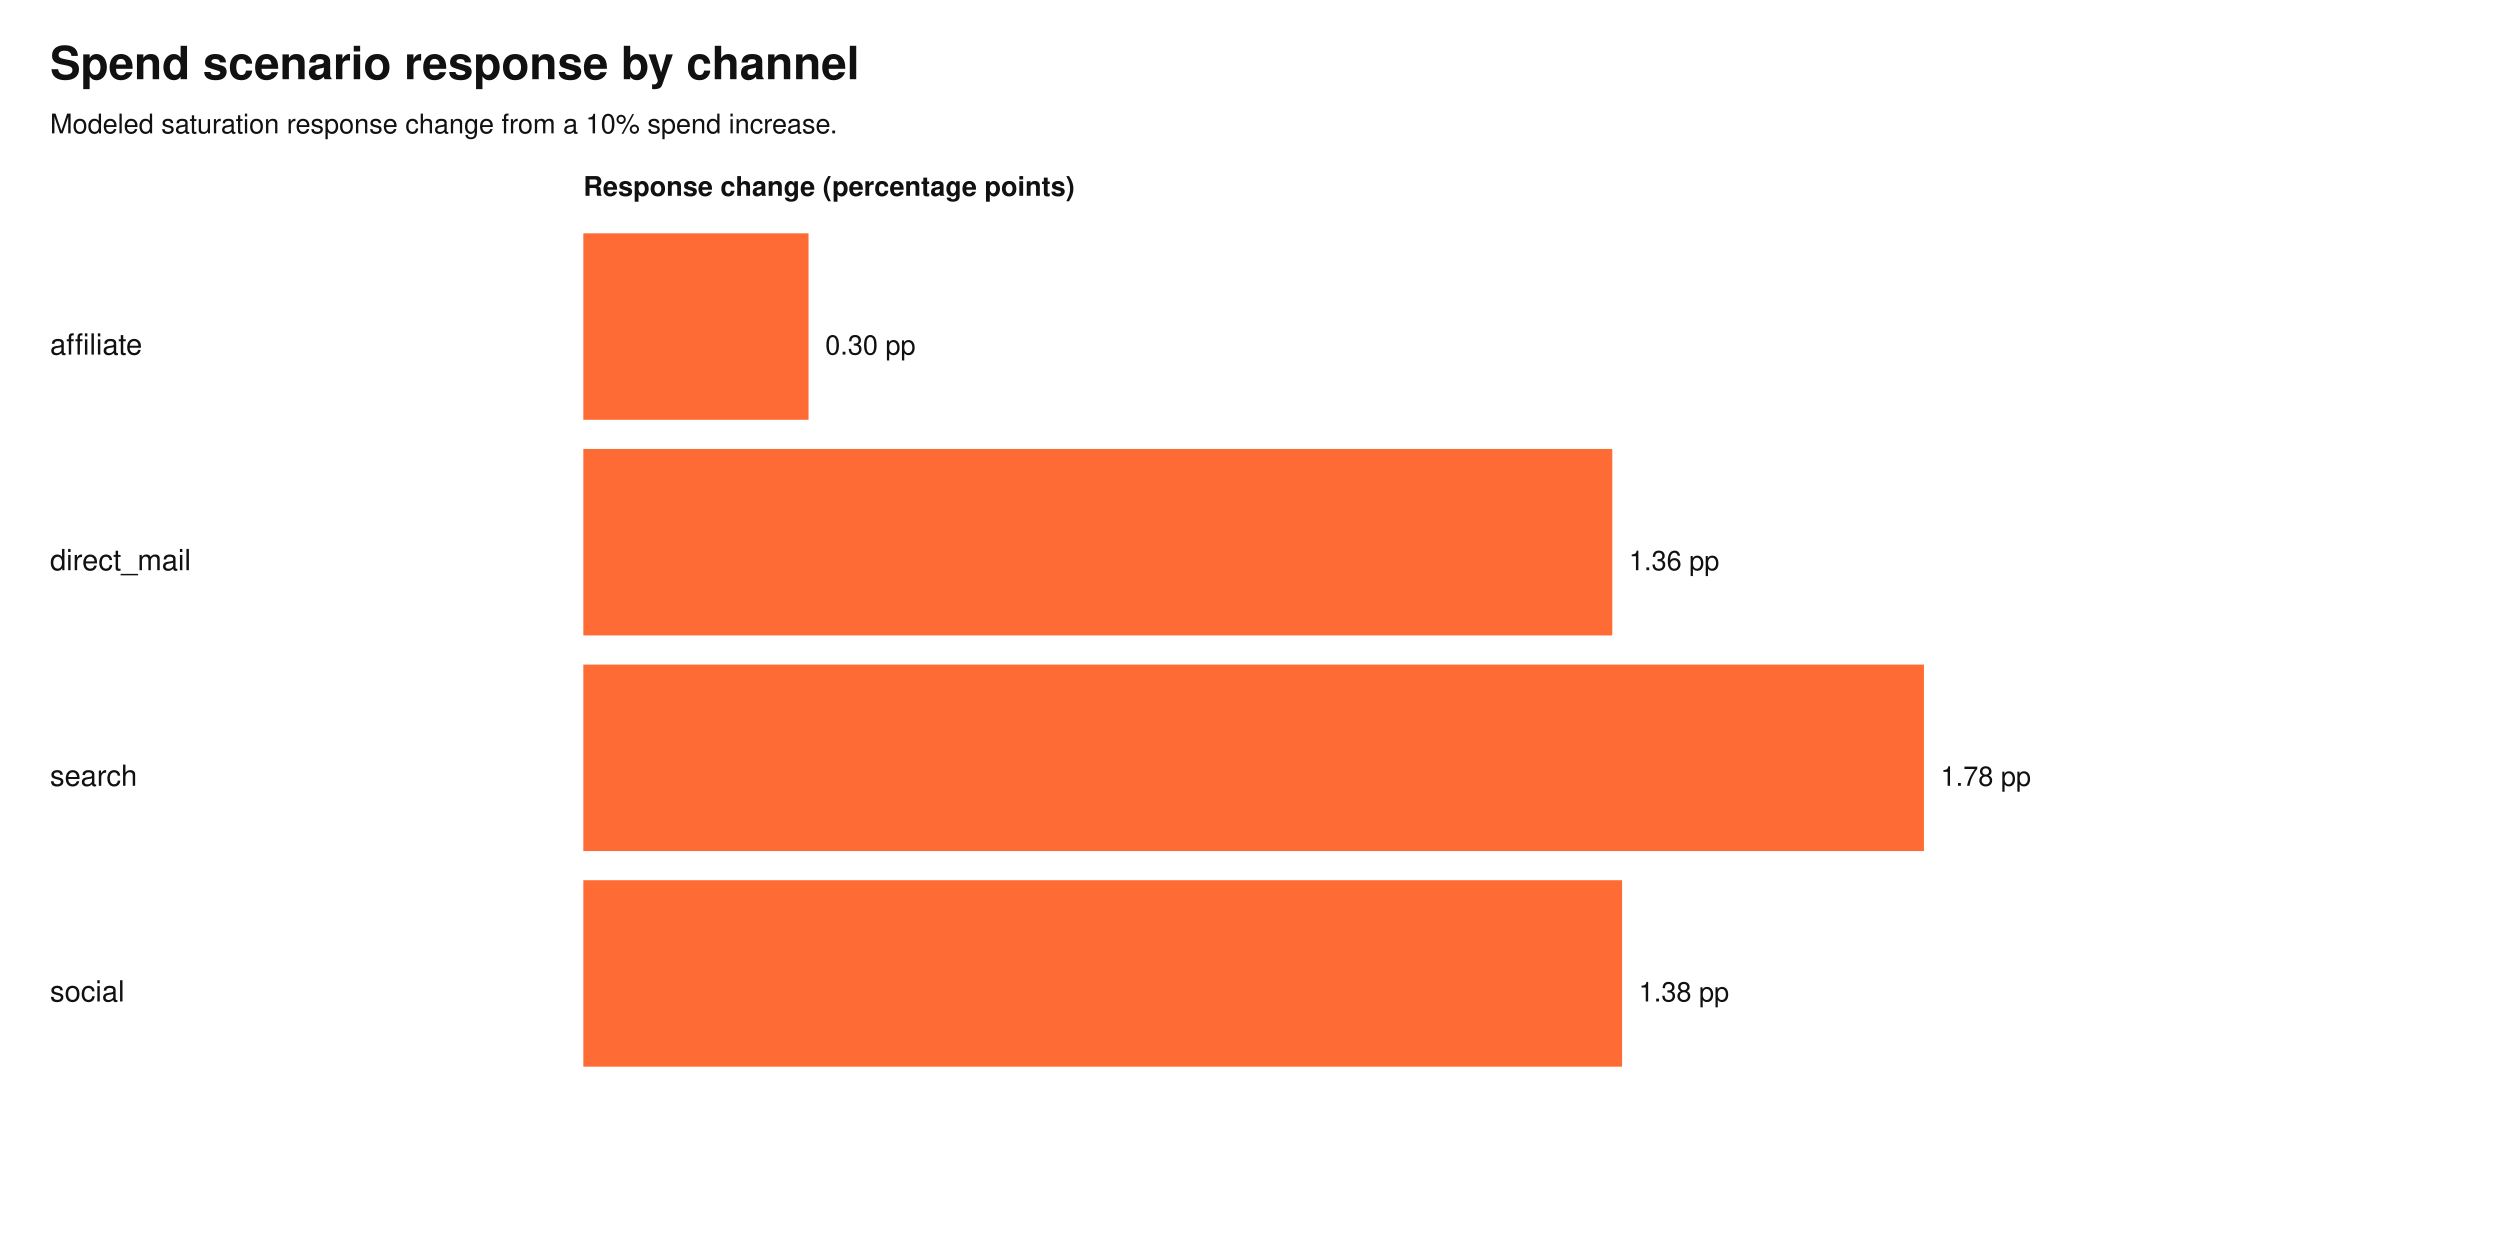
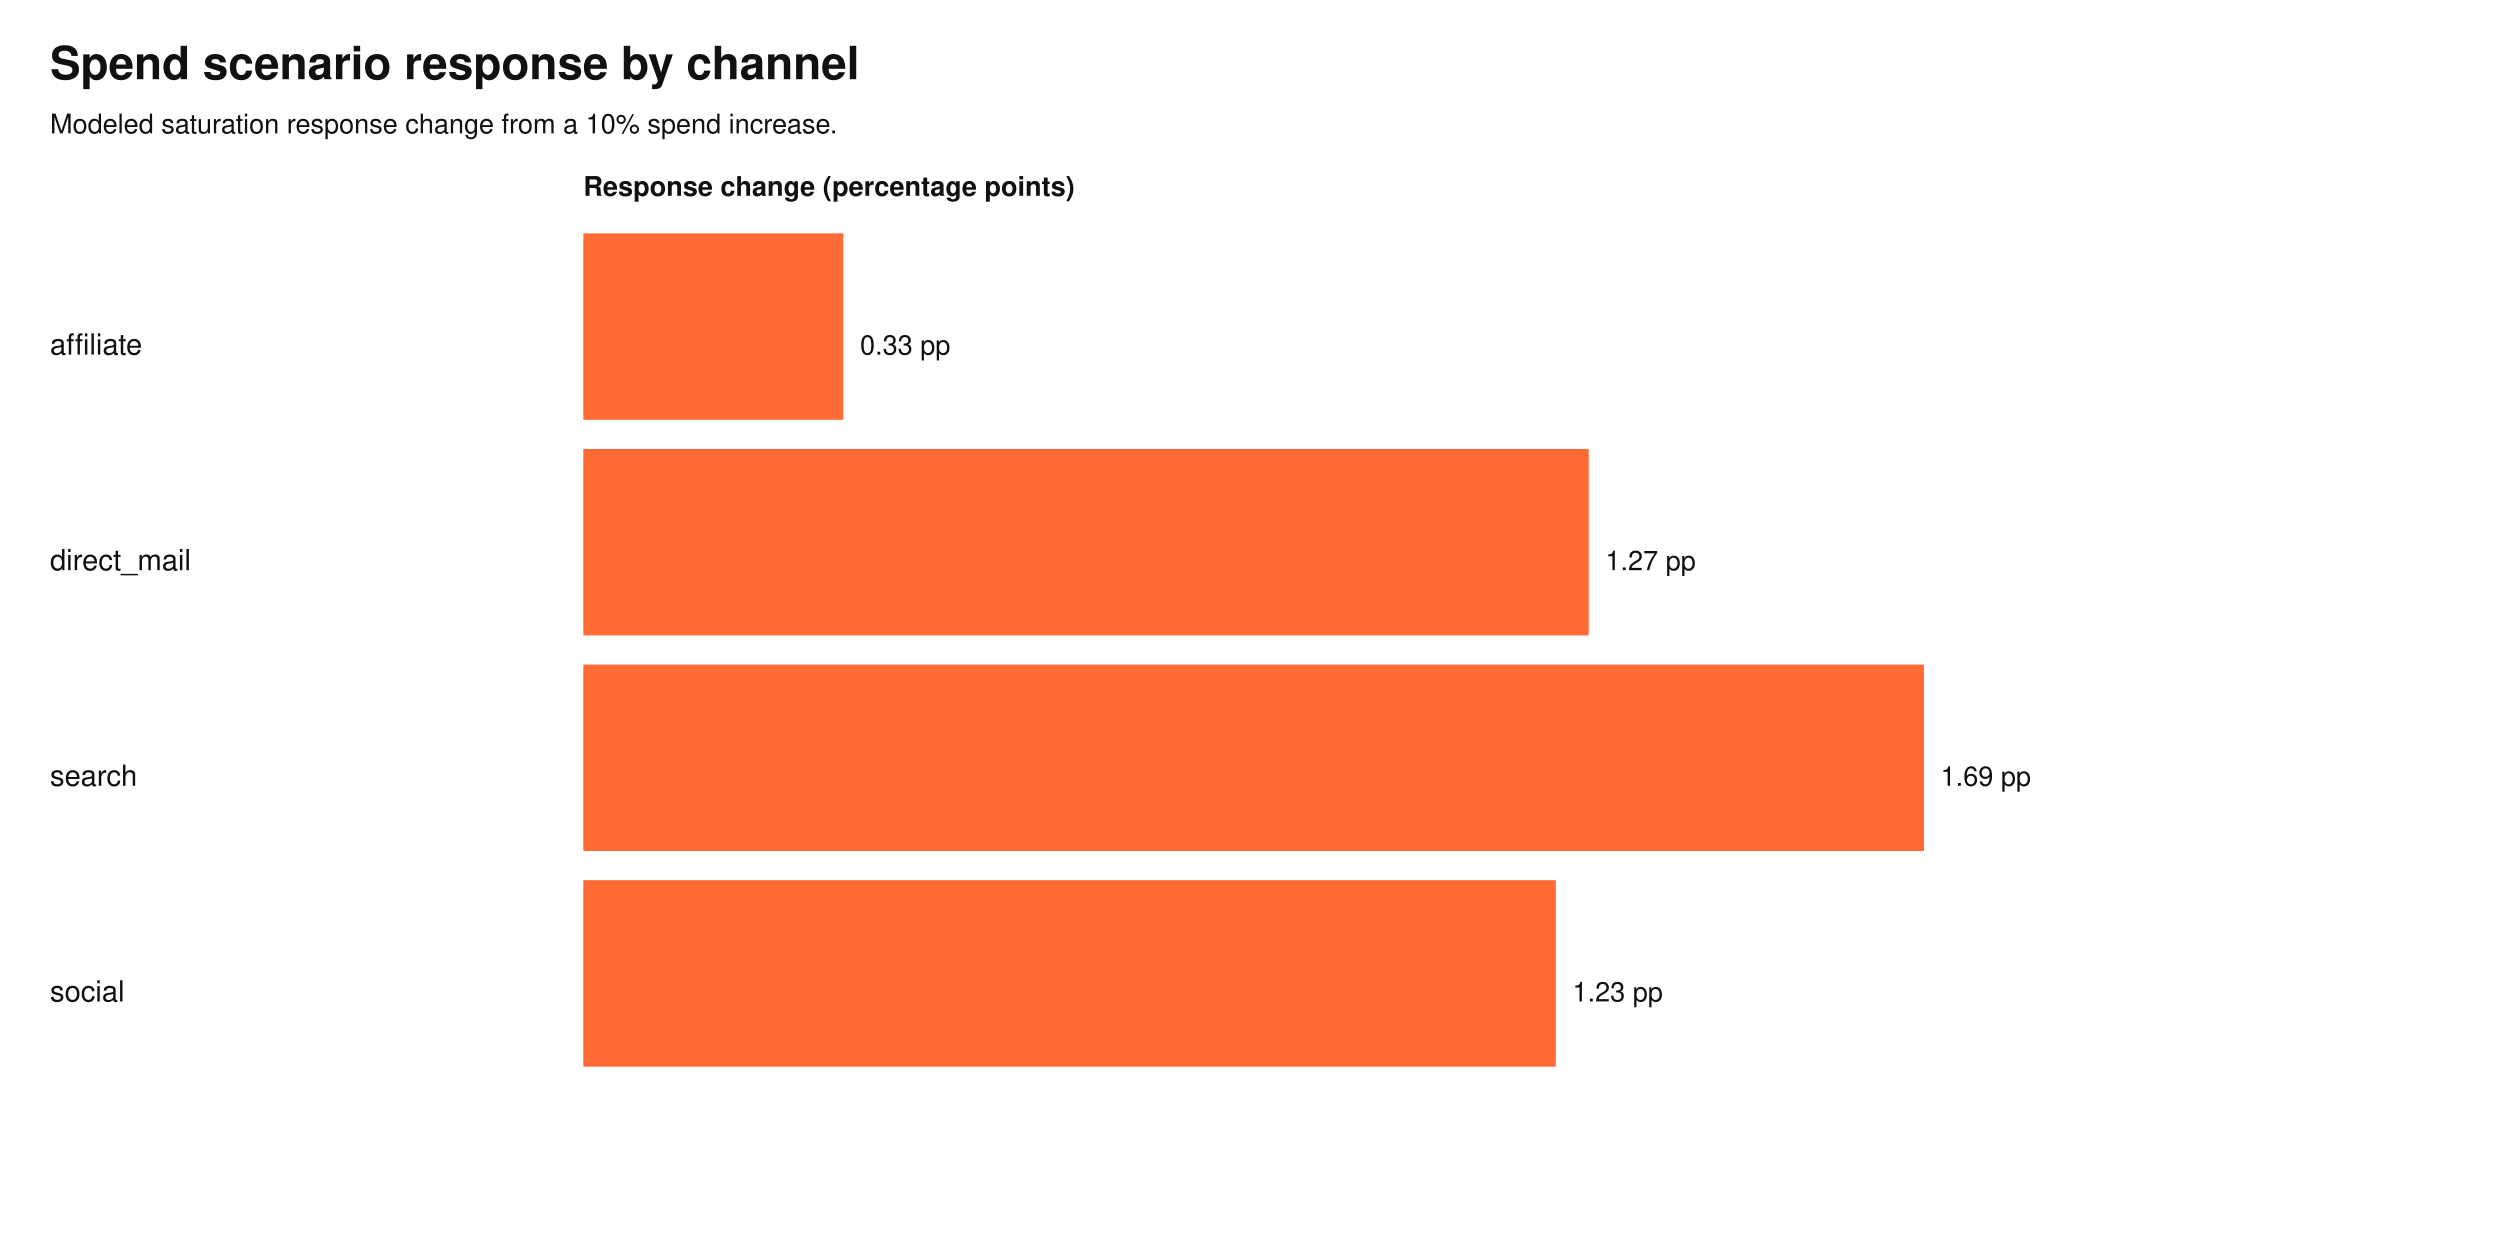
<svg xmlns="http://www.w3.org/2000/svg" width="1200" height="600" viewBox="0 0 1200 600">
  <rect width="100%" height="100%" fill="#ffffff" />
  <text x="24.0" y="38.0" font-family="Helvetica, Arial, sans-serif" font-size="22" font-weight="700" fill="#111111">Spend scenario response by channel</text>
  <text x="24.0" y="64.0" font-family="Helvetica, Arial, sans-serif" font-size="13" font-weight="400" fill="#111111">Modeled saturation response change from a 10% spend increase.</text>
  <text x="280.0" y="94.0" font-family="Helvetica, Arial, sans-serif" font-size="13" font-weight="700" fill="#111111">Response change (percentage points)</text>
  <text x="24.0" y="170.2" font-family="Helvetica, Arial, sans-serif" font-size="14" font-weight="400" fill="#111111">affiliate</text>
-   <rect x="280" y="112.0" width="108.1" height="89.5" fill="#ff6b35" />
-   <text x="396.1" y="170.2" font-family="Helvetica, Arial, sans-serif" font-size="13" font-weight="400" fill="#111111">0.30 pp</text>
+   <rect x="280" y="112.0" width="124.8" height="89.5" fill="#ff6b35" />
+   <text x="412.8" y="170.2" font-family="Helvetica, Arial, sans-serif" font-size="13" font-weight="400" fill="#111111">0.33 pp</text>
  <text x="24.0" y="273.7" font-family="Helvetica, Arial, sans-serif" font-size="14" font-weight="400" fill="#111111">direct_mail</text>
-   <rect x="280" y="215.5" width="493.9" height="89.5" fill="#ff6b35" />
-   <text x="781.9" y="273.7" font-family="Helvetica, Arial, sans-serif" font-size="13" font-weight="400" fill="#111111">1.36 pp</text>
+   <rect x="280" y="215.5" width="482.6" height="89.5" fill="#ff6b35" />
+   <text x="770.6" y="273.7" font-family="Helvetica, Arial, sans-serif" font-size="13" font-weight="400" fill="#111111">1.27 pp</text>
  <text x="24.0" y="377.2" font-family="Helvetica, Arial, sans-serif" font-size="14" font-weight="400" fill="#111111">search</text>
  <rect x="280" y="319.0" width="643.5" height="89.5" fill="#ff6b35" />
-   <text x="931.5" y="377.2" font-family="Helvetica, Arial, sans-serif" font-size="13" font-weight="400" fill="#111111">1.78 pp</text>
+   <text x="931.5" y="377.2" font-family="Helvetica, Arial, sans-serif" font-size="13" font-weight="400" fill="#111111">1.69 pp</text>
  <text x="24.0" y="480.7" font-family="Helvetica, Arial, sans-serif" font-size="14" font-weight="400" fill="#111111">social</text>
-   <rect x="280" y="422.5" width="498.6" height="89.5" fill="#ff6b35" />
-   <text x="786.6" y="480.7" font-family="Helvetica, Arial, sans-serif" font-size="13" font-weight="400" fill="#111111">1.38 pp</text>
+   <rect x="280" y="422.5" width="466.8" height="89.5" fill="#ff6b35" />
+   <text x="754.8" y="480.7" font-family="Helvetica, Arial, sans-serif" font-size="13" font-weight="400" fill="#111111">1.23 pp</text>
</svg>
